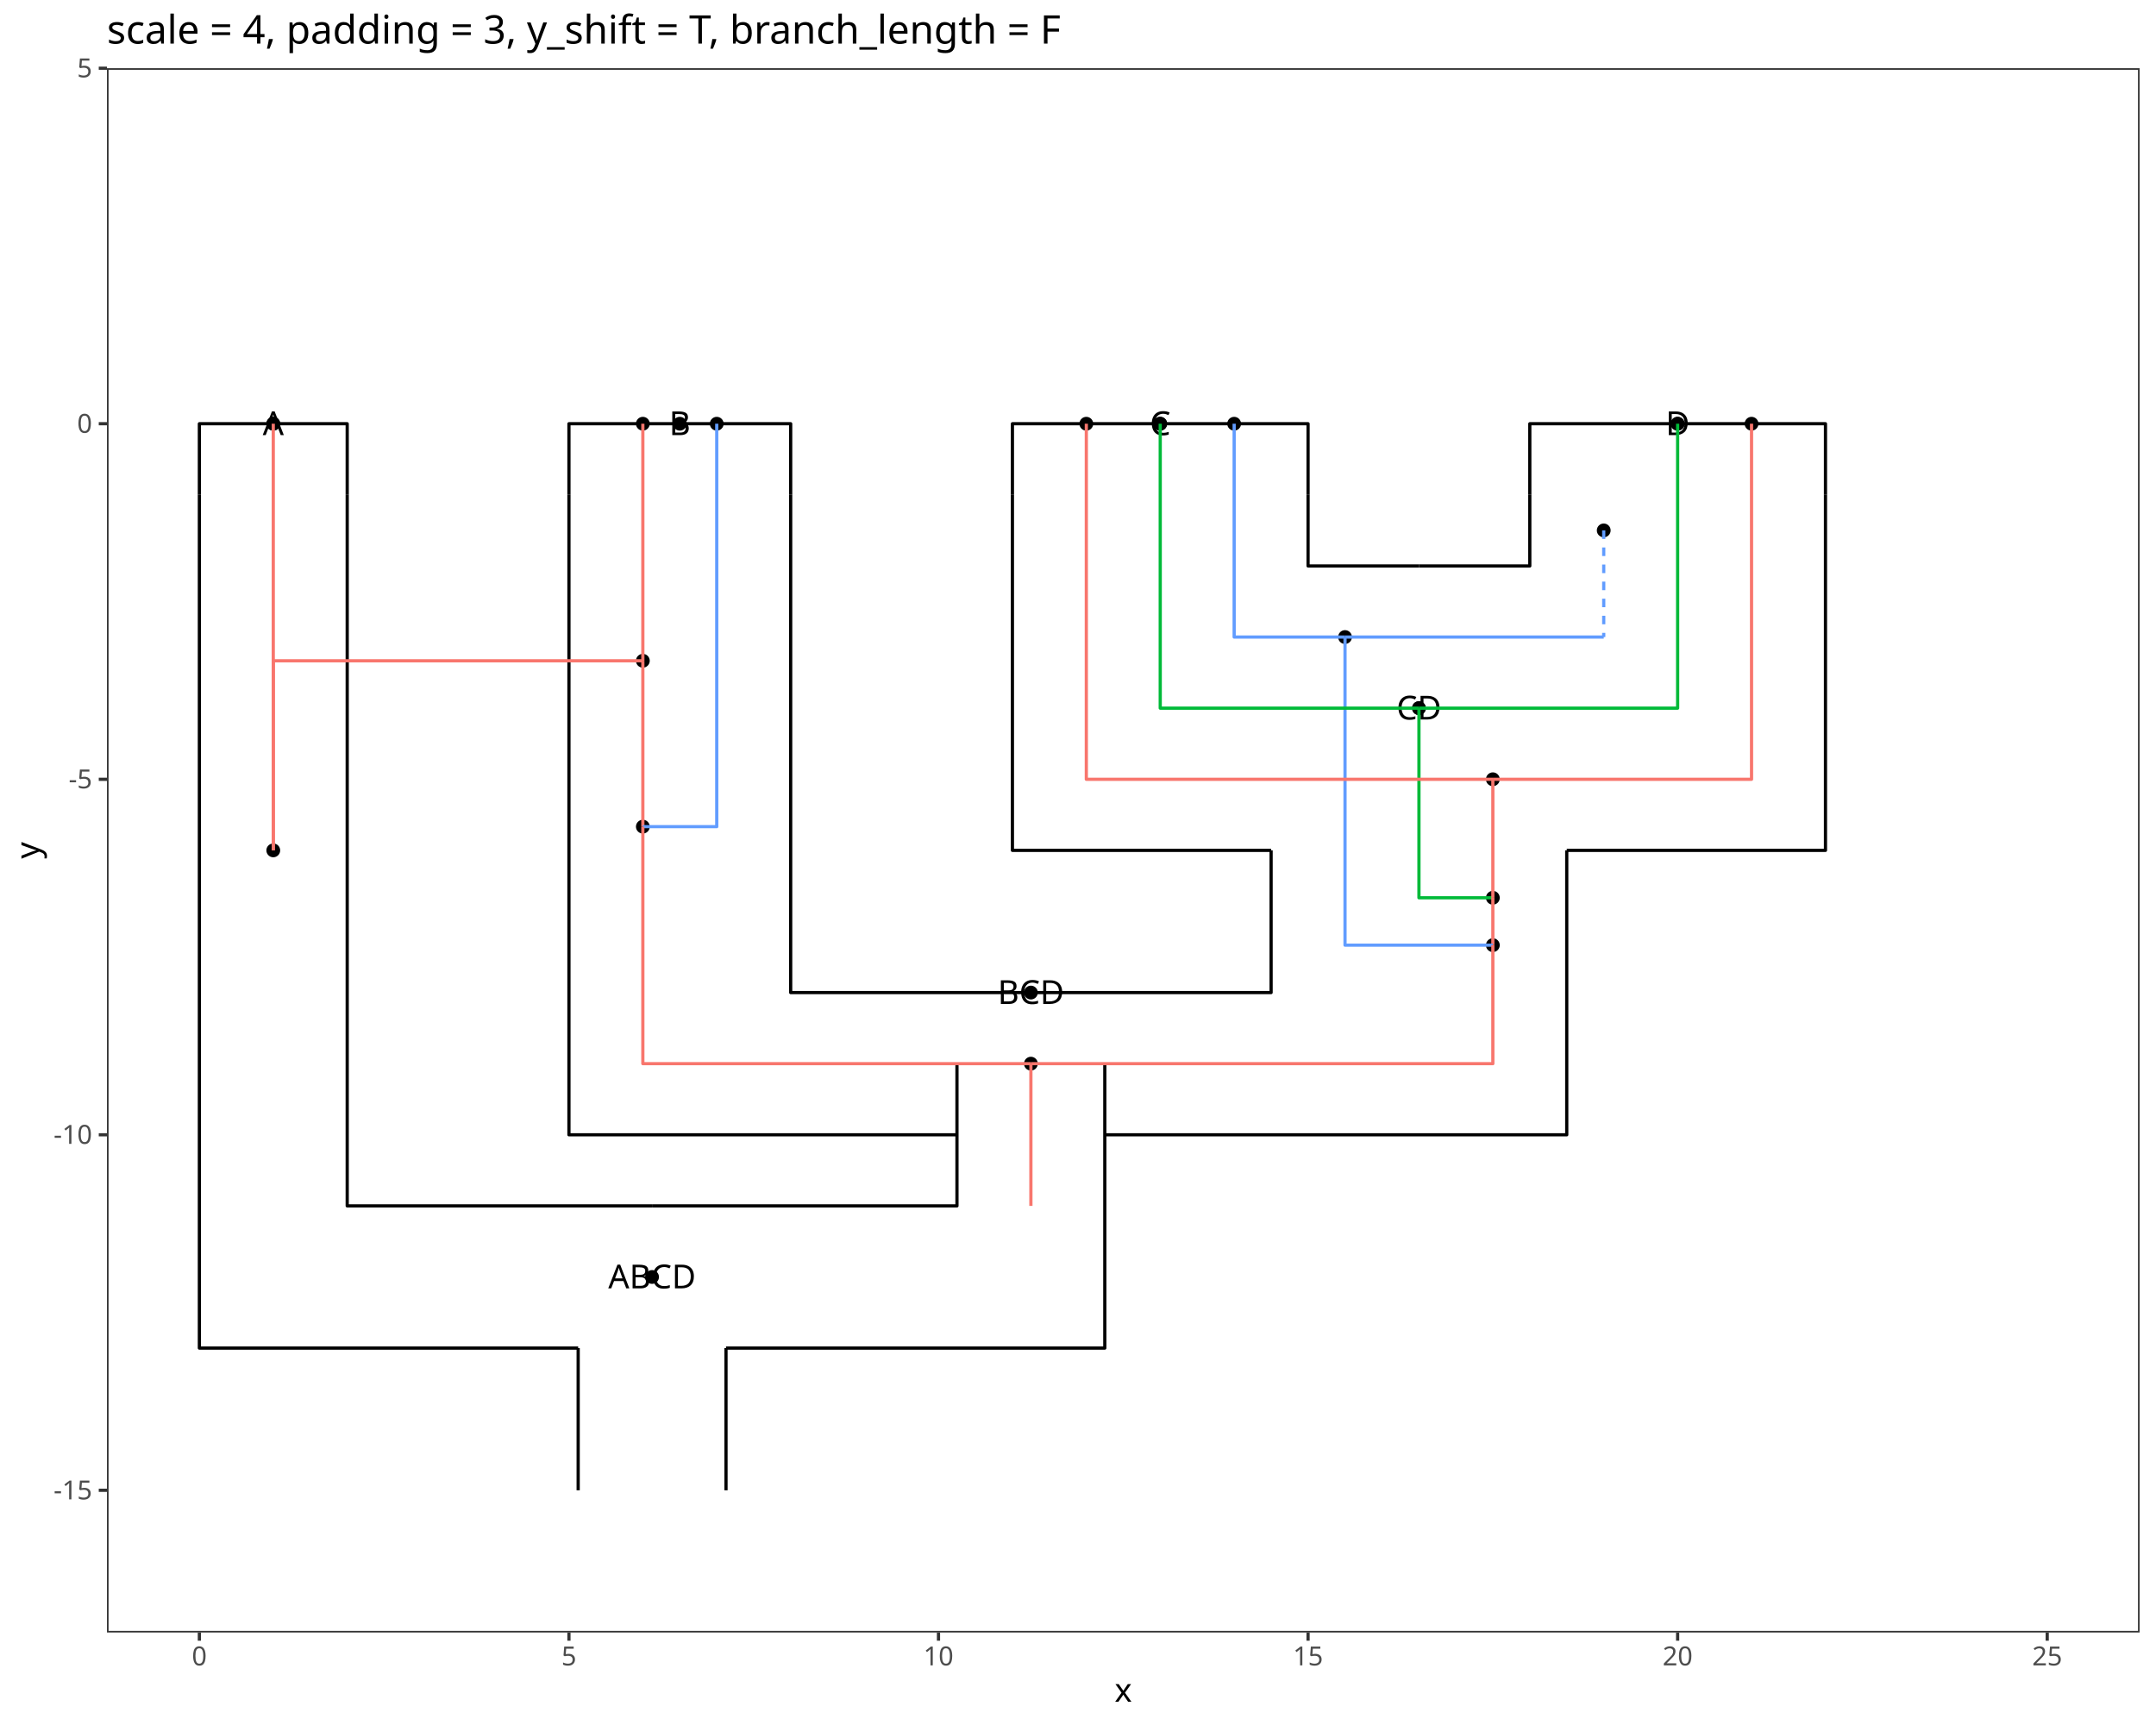
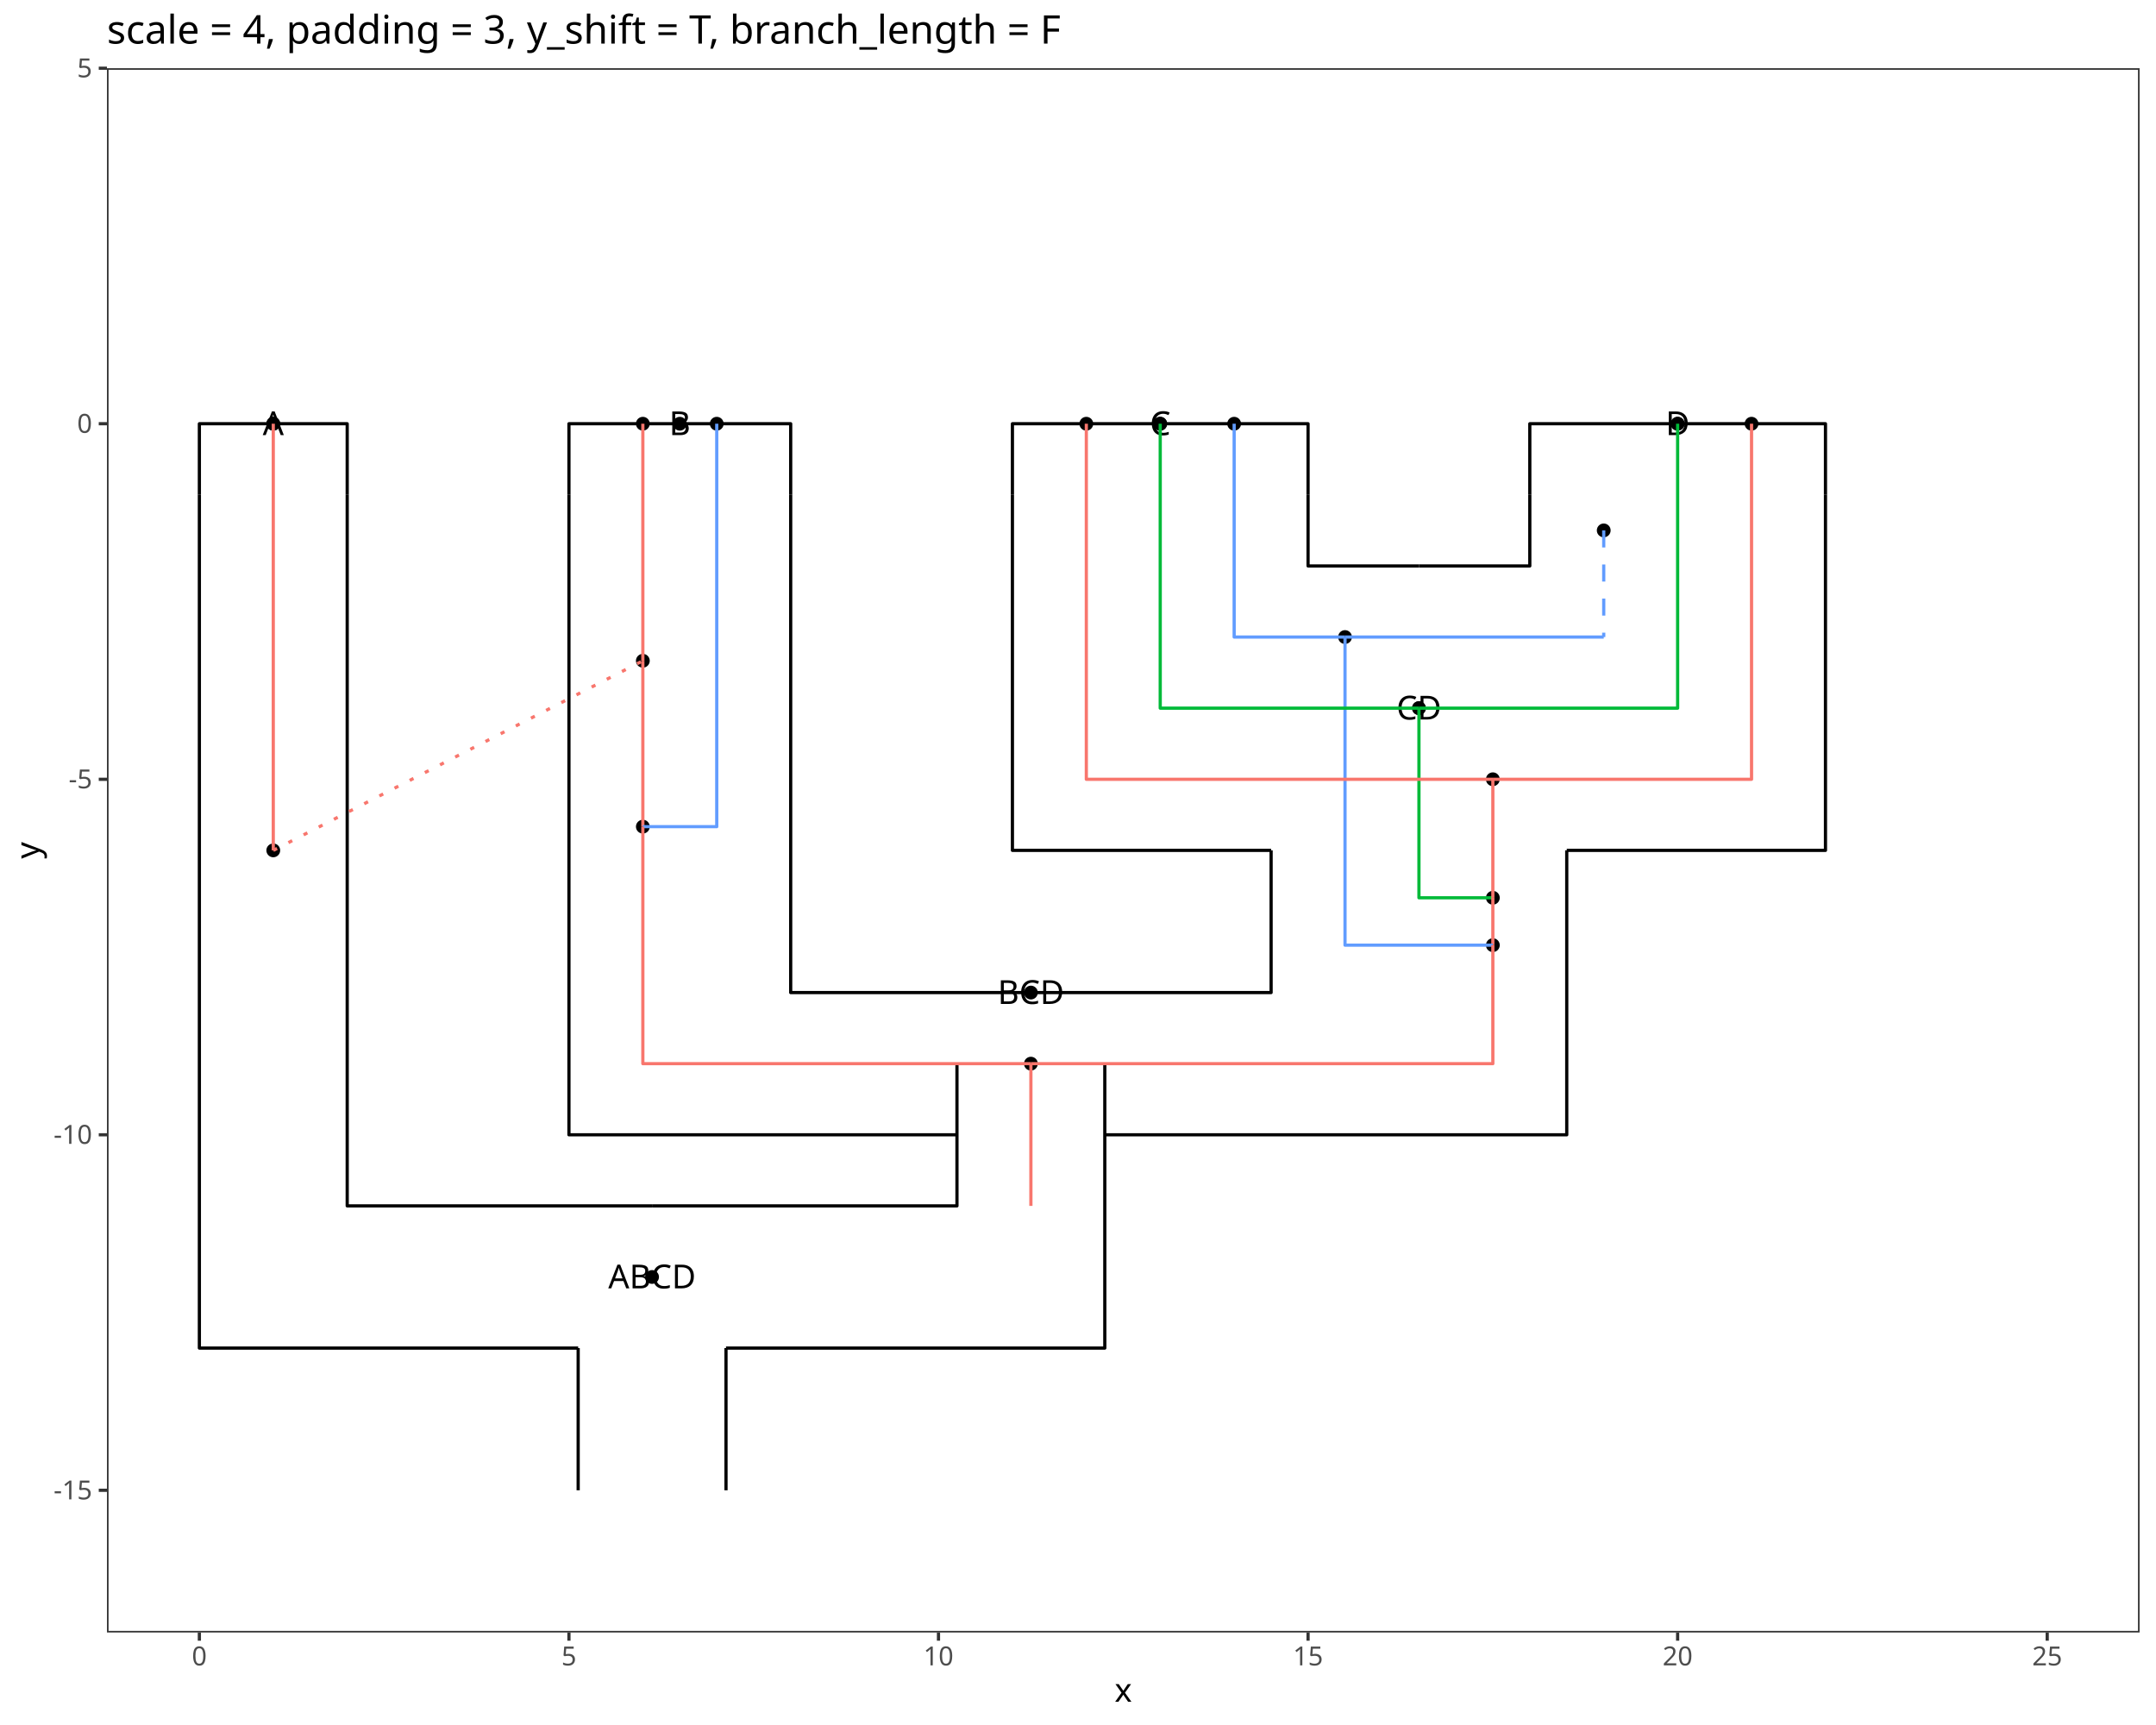
<svg xmlns="http://www.w3.org/2000/svg" class="svglite" data-engine-version="2.0" width="720.00pt" height="576.00pt" viewBox="0 0 720.00 576.00">
  <defs>
    <style type="text/css">
    .svglite line, .svglite polyline, .svglite polygon, .svglite path, .svglite rect, .svglite circle {
      fill: none;
      stroke: #000000;
      stroke-linecap: round;
      stroke-linejoin: round;
      stroke-miterlimit: 10.00;
    }
  </style>
  </defs>
  <rect width="100%" height="100%" style="stroke: none; fill: #FFFFFF;" />
  <defs>
    <clipPath id="cpMC4wMHw3MjAuMDB8MC4wMHw1NzYuMDA=">
      <rect x="0.00" y="0.00" width="720.00" height="576.00" />
    </clipPath>
  </defs>
  <g clip-path="url(#cpMC4wMHw3MjAuMDB8MC4wMHw1NzYuMDA=)">
    <rect x="0.00" y="0.00" width="720.00" height="576.00" style="stroke-width: 1.07; stroke: #FFFFFF; fill: #FFFFFF;" />
  </g>
  <defs>
    <clipPath id="cpMzUuNzJ8NzE0LjUyfDIyLjc4fDU0NS4xMQ==">
      <rect x="35.72" y="22.78" width="678.80" height="522.33" />
    </clipPath>
  </defs>
  <g clip-path="url(#cpMzUuNzJ8NzE0LjUyfDIyLjc4fDU0NS4xMQ==)">
    <rect x="35.72" y="22.78" width="678.80" height="522.33" style="stroke-width: 1.07; stroke: none; fill: #FFFFFF;" />
    <polyline points="66.58,165.24 66.58,141.49 115.95,141.49 115.95,165.24 " style="stroke-width: 1.07; stroke-linecap: butt;" />
    <polyline points="115.95,165.24 115.95,402.66 217.76,402.66 " style="stroke-width: 1.07; stroke-linecap: butt;" />
    <polyline points="217.76,402.66 319.58,402.66 319.58,355.17 " style="stroke-width: 1.07; stroke-linecap: butt;" />
    <polyline points="66.58,165.24 66.58,450.14 193.08,450.14 " style="stroke-width: 1.07; stroke-linecap: butt;" />
    <polyline points="242.45,450.14 368.95,450.14 368.95,355.17 " style="stroke-width: 1.07; stroke-linecap: butt;" />
    <polyline points="193.08,450.14 193.08,497.63 " style="stroke-width: 1.07; stroke-linecap: butt;" />
    <polyline points="242.45,450.14 242.45,497.63 " style="stroke-width: 1.07; stroke-linecap: butt;" />
    <polyline points="190.00,165.24 190.00,141.49 264.05,141.49 264.05,165.24 " style="stroke-width: 1.07; stroke-linecap: butt;" />
    <polyline points="264.05,165.24 264.05,331.43 344.27,331.43 " style="stroke-width: 1.07; stroke-linecap: butt;" />
    <polyline points="344.27,331.43 424.49,331.43 424.49,283.95 " style="stroke-width: 1.07; stroke-linecap: butt;" />
    <polyline points="190.00,165.24 190.00,378.92 319.58,378.92 " style="stroke-width: 1.07; stroke-linecap: butt;" />
    <polyline points="368.95,378.92 523.22,378.92 523.22,283.95 " style="stroke-width: 1.07; stroke-linecap: butt;" />
    <polyline points="338.10,165.24 338.10,141.49 436.83,141.49 436.83,165.24 " style="stroke-width: 1.07; stroke-linecap: butt;" />
    <polyline points="436.83,165.24 436.83,188.98 473.86,188.98 " style="stroke-width: 1.07; stroke-linecap: butt;" />
    <polyline points="473.86,188.98 510.88,188.98 510.88,165.24 " style="stroke-width: 1.07; stroke-linecap: butt;" />
    <polyline points="338.10,165.24 338.10,283.95 424.49,283.95 " style="stroke-width: 1.07; stroke-linecap: butt;" />
    <polyline points="523.22,283.95 609.62,283.95 609.62,165.24 " style="stroke-width: 1.07; stroke-linecap: butt;" />
    <polyline points="510.88,165.24 510.88,141.49 609.62,141.49 609.62,165.24 " style="stroke-width: 1.07; stroke-linecap: butt;" />
    <circle cx="217.76" cy="426.40" r="1.95" style="stroke-width: 0.71; fill: #000000;" />
    <circle cx="91.26" cy="141.49" r="1.95" style="stroke-width: 0.71; fill: #000000;" />
    <circle cx="344.27" cy="331.43" r="1.95" style="stroke-width: 0.71; fill: #000000;" />
    <circle cx="227.02" cy="141.49" r="1.95" style="stroke-width: 0.71; fill: #000000;" />
    <circle cx="473.86" cy="236.46" r="1.95" style="stroke-width: 0.71; fill: #000000;" />
    <circle cx="387.46" cy="141.49" r="1.95" style="stroke-width: 0.71; fill: #000000;" />
    <circle cx="560.25" cy="141.49" r="1.95" style="stroke-width: 0.71; fill: #000000;" />
    <text x="217.76" y="430.20" text-anchor="middle" style="font-size: 11.04px; font-family: sans;" textLength="30.68px" lengthAdjust="spacingAndGlyphs">ABCD</text>
    <text x="91.26" y="145.29" text-anchor="middle" style="font-size: 11.04px; font-family: sans;" textLength="7.37px" lengthAdjust="spacingAndGlyphs">A</text>
    <text x="344.27" y="335.23" text-anchor="middle" style="font-size: 11.04px; font-family: sans;" textLength="23.32px" lengthAdjust="spacingAndGlyphs">BCD</text>
    <text x="227.02" y="145.29" text-anchor="middle" style="font-size: 11.04px; font-family: sans;" textLength="7.37px" lengthAdjust="spacingAndGlyphs">B</text>
    <text x="473.86" y="240.26" text-anchor="middle" style="font-size: 11.04px; font-family: sans;" textLength="15.95px" lengthAdjust="spacingAndGlyphs">CD</text>
    <text x="387.46" y="145.29" text-anchor="middle" style="font-size: 11.04px; font-family: sans;" textLength="7.98px" lengthAdjust="spacingAndGlyphs">C</text>
    <text x="560.25" y="145.29" text-anchor="middle" style="font-size: 11.04px; font-family: sans;" textLength="7.98px" lengthAdjust="spacingAndGlyphs">D</text>
    <circle cx="344.27" cy="355.17" r="1.95" style="stroke-width: 0.71; fill: #000000;" />
    <circle cx="214.68" cy="276.03" r="1.95" style="stroke-width: 0.71; fill: #000000;" />
    <circle cx="214.68" cy="220.64" r="1.95" style="stroke-width: 0.71; fill: #000000;" />
    <circle cx="91.26" cy="283.95" r="1.95" style="stroke-width: 0.71; fill: #000000;" />
    <circle cx="91.26" cy="141.49" r="1.95" style="stroke-width: 0.71; fill: #000000;" />
    <circle cx="214.68" cy="141.49" r="1.95" style="stroke-width: 0.71; fill: #000000;" />
    <circle cx="239.36" cy="141.49" r="1.95" style="stroke-width: 0.71; fill: #000000;" />
    <circle cx="498.54" cy="315.60" r="1.95" style="stroke-width: 0.71; fill: #000000;" />
    <circle cx="498.54" cy="299.78" r="1.95" style="stroke-width: 0.71; fill: #000000;" />
    <circle cx="498.54" cy="260.21" r="1.95" style="stroke-width: 0.71; fill: #000000;" />
    <circle cx="362.78" cy="141.49" r="1.95" style="stroke-width: 0.71; fill: #000000;" />
    <circle cx="584.93" cy="141.49" r="1.95" style="stroke-width: 0.71; fill: #000000;" />
    <circle cx="473.86" cy="236.46" r="1.95" style="stroke-width: 0.71; fill: #000000;" />
    <circle cx="387.46" cy="141.49" r="1.95" style="stroke-width: 0.71; fill: #000000;" />
    <circle cx="560.25" cy="141.49" r="1.95" style="stroke-width: 0.71; fill: #000000;" />
    <circle cx="449.17" cy="212.72" r="1.95" style="stroke-width: 0.71; fill: #000000;" />
    <circle cx="412.15" cy="141.49" r="1.95" style="stroke-width: 0.71; fill: #000000;" />
    <circle cx="535.57" cy="177.11" r="1.95" style="stroke-width: 0.71; fill: #000000;" />
    <polyline points="473.86,236.46 560.25,236.46 560.25,141.49 " style="stroke-width: 1.07; stroke: #00BA38; stroke-linecap: butt;" />
    <polyline points="473.86,236.46 473.86,299.78 498.54,299.78 " style="stroke-width: 1.07; stroke: #00BA38; stroke-linecap: butt;" />
-     <polyline points="498.54,315.60 498.54,315.60 498.54,299.78 " style="stroke-width: 1.07; stroke: #F8766D; stroke-linecap: butt;" />
+     <polyline points="498.54,299.78 498.54,315.60 498.54,315.60 " style="stroke-width: 1.07; stroke: #F8766D; stroke-linecap: butt;" />
    <polyline points="412.15,141.49 412.15,212.72 449.17,212.72 " style="stroke-width: 1.07; stroke: #619CFF; stroke-linecap: butt;" />
    <polyline points="449.17,212.72 535.57,212.72 " style="stroke-width: 1.07; stroke: #619CFF; stroke-linecap: butt;" />
-     <polyline points="535.57,177.11 535.57,212.72 " style="stroke-width: 1.07; stroke: #619CFF; stroke-dasharray: 2.85,2.85; stroke-linecap: butt;" />
+     <polyline points="535.57,177.11 535.57,212.72 " style="stroke-width: 1.07; stroke: #619CFF; stroke-dasharray: 5.69,5.69; stroke-linecap: butt;" />
    <polyline points="449.17,212.72 449.17,315.60 498.54,315.60 " style="stroke-width: 1.07; stroke: #619CFF; stroke-linecap: butt;" />
    <polyline points="344.27,355.17 498.54,355.17 498.54,315.60 " style="stroke-width: 1.07; stroke: #F8766D; stroke-linecap: butt;" />
    <polyline points="344.27,355.17 344.27,402.66 " style="stroke-width: 1.07; stroke: #F8766D; stroke-linecap: butt;" />
-     <polyline points="91.26,283.95 91.26,283.95 91.26,141.49 " style="stroke-width: 1.07; stroke: #F8766D; stroke-linecap: butt;" />
-     <polyline points="91.26,283.95 91.26,220.64 214.68,220.64 " style="stroke-width: 1.07; stroke: #F8766D; stroke-linecap: butt;" />
-     <polyline points="214.68,220.64 214.68,220.64 214.68,141.49 " style="stroke-width: 1.07; stroke: #F8766D; stroke-linecap: butt;" />
-     <polyline points="214.68,276.03 214.68,276.03 214.68,220.64 " style="stroke-width: 1.07; stroke: #F8766D; stroke-linecap: butt;" />
+     <polyline points="91.26,141.49 91.26,283.95 91.26,283.95 " style="stroke-width: 1.07; stroke: #F8766D; stroke-linecap: butt;" />
+     <polyline points="91.26,283.95 214.68,220.64 " style="stroke-width: 1.07; stroke: #F8766D; stroke-dasharray: 1.42,4.27; stroke-linecap: butt;" />
+     <polyline points="214.68,141.49 214.68,220.64 214.68,220.64 " style="stroke-width: 1.07; stroke: #F8766D; stroke-linecap: butt;" />
+     <polyline points="214.68,220.64 214.68,276.03 214.68,276.03 " style="stroke-width: 1.07; stroke: #F8766D; stroke-linecap: butt;" />
    <polyline points="214.68,276.03 239.36,276.03 239.36,141.49 " style="stroke-width: 1.07; stroke: #619CFF; stroke-linecap: butt;" />
    <polyline points="214.68,276.03 214.68,355.17 344.27,355.17 " style="stroke-width: 1.07; stroke: #F8766D; stroke-linecap: butt;" />
    <polyline points="362.78,141.49 362.78,260.21 498.54,260.21 " style="stroke-width: 1.07; stroke: #F8766D; stroke-linecap: butt;" />
    <polyline points="498.54,260.21 584.93,260.21 584.93,141.49 " style="stroke-width: 1.07; stroke: #F8766D; stroke-linecap: butt;" />
-     <polyline points="498.54,299.78 498.54,299.78 498.54,260.21 " style="stroke-width: 1.07; stroke: #F8766D; stroke-linecap: butt;" />
+     <polyline points="498.54,260.21 498.54,299.78 498.54,299.78 " style="stroke-width: 1.07; stroke: #F8766D; stroke-linecap: butt;" />
    <polyline points="387.46,141.49 387.46,236.46 473.86,236.46 " style="stroke-width: 1.07; stroke: #00BA38; stroke-linecap: butt;" />
    <circle cx="683.67" cy="46.53" r="1.95" style="stroke-width: 0.71; stroke: none;" />
    <circle cx="217.76" cy="521.37" r="1.95" style="stroke-width: 0.71; stroke: none;" />
    <rect x="35.72" y="22.78" width="678.80" height="522.33" style="stroke-width: 1.07; stroke: #333333;" />
  </g>
  <g clip-path="url(#cpMC4wMHw3MjAuMDB8MC4wMHw1NzYuMDA=)">
    <text x="30.79" y="500.66" text-anchor="end" style="font-size: 8.80px; fill: #4D4D4D; font-family: sans;" textLength="12.72px" lengthAdjust="spacingAndGlyphs">-15</text>
    <text x="30.79" y="381.94" text-anchor="end" style="font-size: 8.80px; fill: #4D4D4D; font-family: sans;" textLength="12.72px" lengthAdjust="spacingAndGlyphs">-10</text>
    <text x="30.79" y="263.23" text-anchor="end" style="font-size: 8.80px; fill: #4D4D4D; font-family: sans;" textLength="7.82px" lengthAdjust="spacingAndGlyphs">-5</text>
    <text x="30.79" y="144.52" text-anchor="end" style="font-size: 8.80px; fill: #4D4D4D; font-family: sans;" textLength="4.89px" lengthAdjust="spacingAndGlyphs">0</text>
    <text x="30.79" y="25.81" text-anchor="end" style="font-size: 8.80px; fill: #4D4D4D; font-family: sans;" textLength="4.89px" lengthAdjust="spacingAndGlyphs">5</text>
    <polyline points="32.98,497.63 35.72,497.63 " style="stroke-width: 1.07; stroke: #333333; stroke-linecap: butt;" />
    <polyline points="32.98,378.92 35.72,378.92 " style="stroke-width: 1.07; stroke: #333333; stroke-linecap: butt;" />
    <polyline points="32.98,260.21 35.72,260.21 " style="stroke-width: 1.07; stroke: #333333; stroke-linecap: butt;" />
    <polyline points="32.98,141.49 35.72,141.49 " style="stroke-width: 1.07; stroke: #333333; stroke-linecap: butt;" />
    <polyline points="32.98,22.78 35.72,22.78 " style="stroke-width: 1.07; stroke: #333333; stroke-linecap: butt;" />
    <polyline points="66.58,547.85 66.58,545.11 " style="stroke-width: 1.07; stroke: #333333; stroke-linecap: butt;" />
    <polyline points="190.00,547.85 190.00,545.11 " style="stroke-width: 1.07; stroke: #333333; stroke-linecap: butt;" />
    <polyline points="313.41,547.85 313.41,545.11 " style="stroke-width: 1.07; stroke: #333333; stroke-linecap: butt;" />
    <polyline points="436.83,547.85 436.83,545.11 " style="stroke-width: 1.07; stroke: #333333; stroke-linecap: butt;" />
    <polyline points="560.25,547.85 560.25,545.11 " style="stroke-width: 1.07; stroke: #333333; stroke-linecap: butt;" />
    <polyline points="683.67,547.85 683.67,545.11 " style="stroke-width: 1.07; stroke: #333333; stroke-linecap: butt;" />
    <text x="66.58" y="556.10" text-anchor="middle" style="font-size: 8.80px; fill: #4D4D4D; font-family: sans;" textLength="4.89px" lengthAdjust="spacingAndGlyphs">0</text>
    <text x="190.00" y="556.10" text-anchor="middle" style="font-size: 8.80px; fill: #4D4D4D; font-family: sans;" textLength="4.89px" lengthAdjust="spacingAndGlyphs">5</text>
    <text x="313.41" y="556.10" text-anchor="middle" style="font-size: 8.80px; fill: #4D4D4D; font-family: sans;" textLength="9.79px" lengthAdjust="spacingAndGlyphs">10</text>
    <text x="436.83" y="556.10" text-anchor="middle" style="font-size: 8.80px; fill: #4D4D4D; font-family: sans;" textLength="9.79px" lengthAdjust="spacingAndGlyphs">15</text>
    <text x="560.25" y="556.10" text-anchor="middle" style="font-size: 8.80px; fill: #4D4D4D; font-family: sans;" textLength="9.79px" lengthAdjust="spacingAndGlyphs">20</text>
    <text x="683.67" y="556.10" text-anchor="middle" style="font-size: 8.80px; fill: #4D4D4D; font-family: sans;" textLength="9.79px" lengthAdjust="spacingAndGlyphs">25</text>
    <text x="375.12" y="568.24" text-anchor="middle" style="font-size: 11.00px; font-family: sans;" textLength="5.50px" lengthAdjust="spacingAndGlyphs">x</text>
    <text transform="translate(13.05,283.95) rotate(-90)" text-anchor="middle" style="font-size: 11.00px; font-family: sans;" textLength="5.50px" lengthAdjust="spacingAndGlyphs">y</text>
    <text x="35.72" y="14.56" style="font-size: 13.20px; font-family: sans;" textLength="312.64px" lengthAdjust="spacingAndGlyphs">scale = 4, padding = 3, y_shift = T, branch_length = F</text>
  </g>
</svg>
